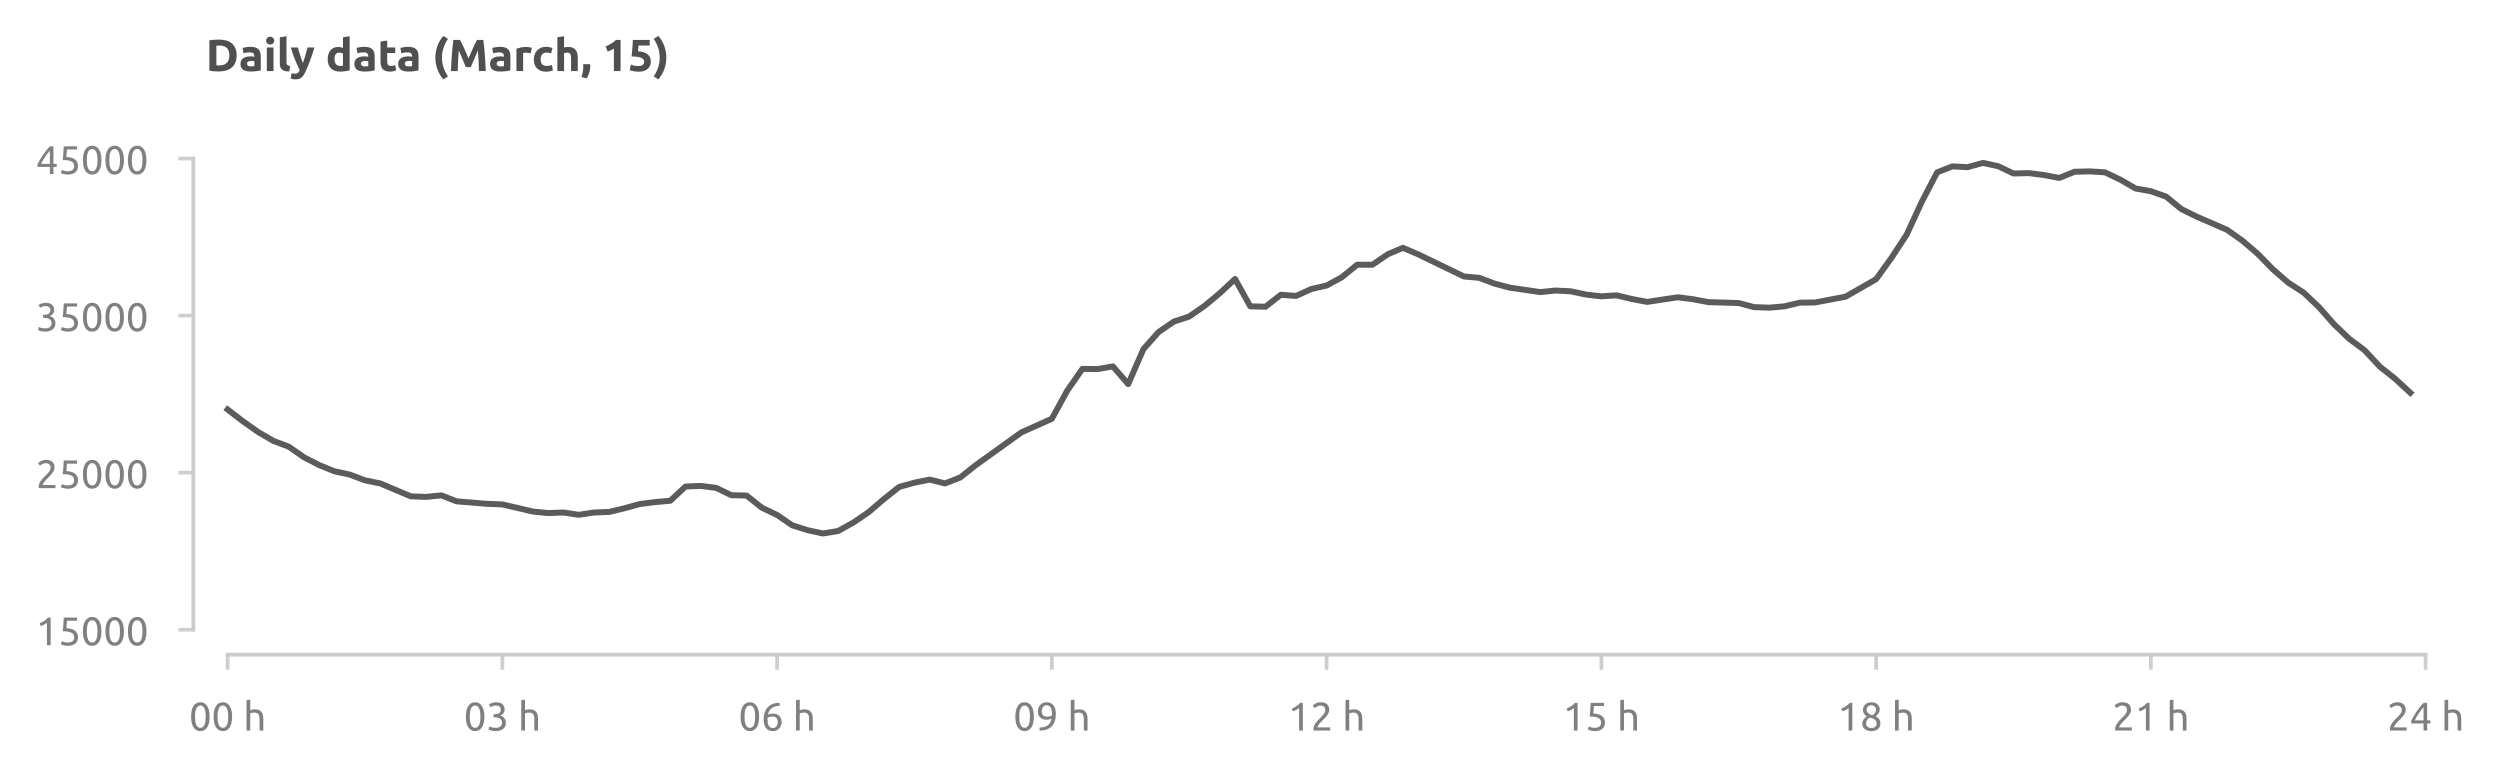
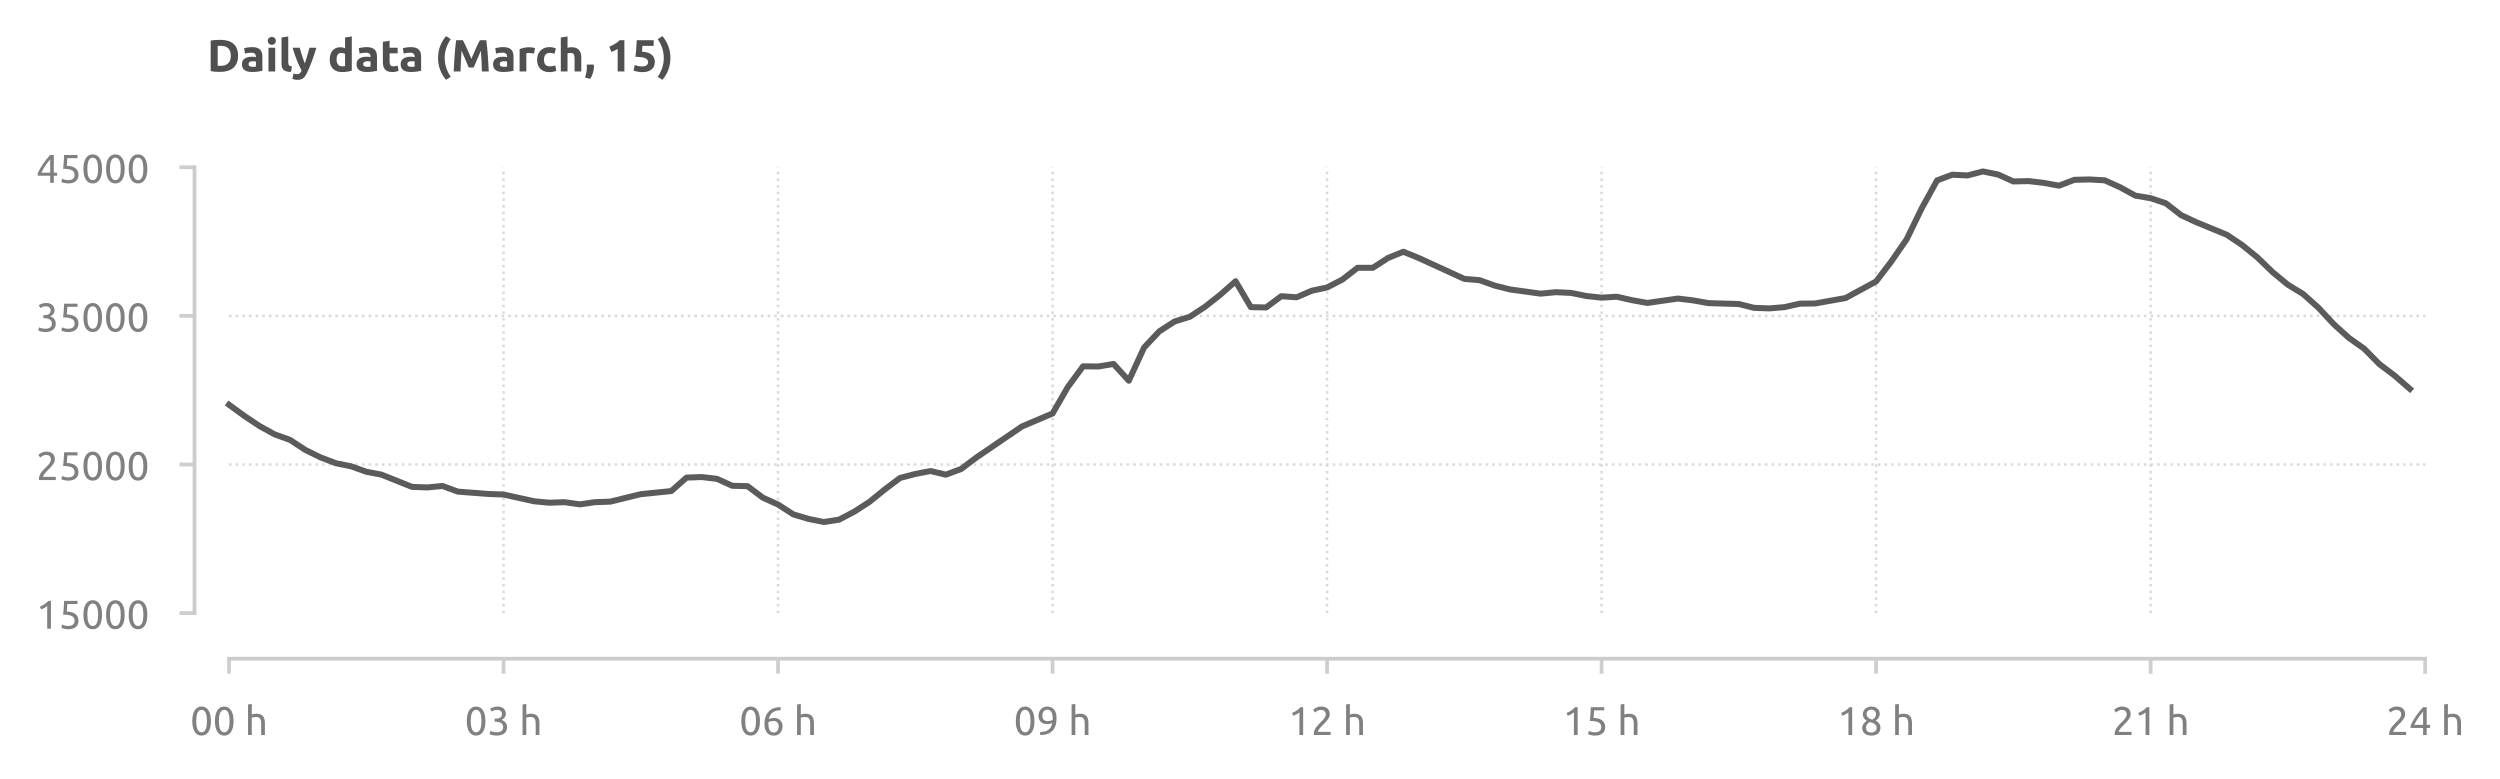
- <svg xmlns="http://www.w3.org/2000/svg" xmlns:xlink="http://www.w3.org/1999/xlink" width="501.266pt" height="155.154pt" viewBox="0 0 501.266 155.154" version="1.1">
+ <svg xmlns="http://www.w3.org/2000/svg" xmlns:xlink="http://www.w3.org/1999/xlink" width="498.206pt" height="155.154pt" viewBox="0 0 498.206 155.154" version="1.1">
  <defs>
    <style type="text/css">*{stroke-linejoin: round; stroke-linecap: butt}</style>
  </defs>
  <g id="figure_1">
    <g id="patch_1">
-       <path d="M 0 155.154  L 501.266 155.154  L 501.266 0  L 0 0  L 0 155.154  z " style="fill: none" />
+       <path d="M 0 155.154  L 498.206 155.154  L 498.206 0  L 0 0  L 0 155.154  z " style="fill: none" />
    </g>
    <g id="axes_1">
      <g id="patch_2">
        <path d="M 41.263 126.267  L 487.663 126.267  L 487.663 29.247  L 41.263 29.247  L 41.263 126.267  z " style="fill: none" />
      </g>
+       <g id="line2d_1">
+         <path d="M 100.345 122.179  L 100.345 33.335  " clip-path="url(#p2e873fddb9)" style="fill: none; stroke-dasharray: 0.5,0.825; stroke-dashoffset: 0; stroke: #d9d9d9; stroke-width: 0.5" />
+       </g>
+       <g id="line2d_2">
+         <path d="M 155.051 122.179  L 155.051 33.335  " clip-path="url(#p2e873fddb9)" style="fill: none; stroke-dasharray: 0.5,0.825; stroke-dashoffset: 0; stroke: #d9d9d9; stroke-width: 0.5" />
+       </g>
+       <g id="line2d_3">
+         <path d="M 209.757 122.179  L 209.757 33.335  " clip-path="url(#p2e873fddb9)" style="fill: none; stroke-dasharray: 0.5,0.825; stroke-dashoffset: 0; stroke: #d9d9d9; stroke-width: 0.5" />
+       </g>
+       <g id="line2d_4">
+         <path d="M 264.462 122.179  L 264.462 33.335  " clip-path="url(#p2e873fddb9)" style="fill: none; stroke-dasharray: 0.5,0.825; stroke-dashoffset: 0; stroke: #d9d9d9; stroke-width: 0.5" />
+       </g>
+       <g id="line2d_5">
+         <path d="M 319.168 122.179  L 319.168 33.335  " clip-path="url(#p2e873fddb9)" style="fill: none; stroke-dasharray: 0.5,0.825; stroke-dashoffset: 0; stroke: #d9d9d9; stroke-width: 0.5" />
+       </g>
+       <g id="line2d_6">
+         <path d="M 373.874 122.179  L 373.874 33.335  " clip-path="url(#p2e873fddb9)" style="fill: none; stroke-dasharray: 0.5,0.825; stroke-dashoffset: 0; stroke: #d9d9d9; stroke-width: 0.5" />
+       </g>
+       <g id="line2d_7">
+         <path d="M 428.58 122.179  L 428.58 33.335  " clip-path="url(#p2e873fddb9)" style="fill: none; stroke-dasharray: 0.5,0.825; stroke-dashoffset: 0; stroke: #d9d9d9; stroke-width: 0.5" />
+       </g>
+       <g id="line2d_8">
+         <path d="M 45.639 92.564  L 483.286 92.564  " clip-path="url(#p2e873fddb9)" style="fill: none; stroke-dasharray: 0.5,0.825; stroke-dashoffset: 0; stroke: #d9d9d9; stroke-width: 0.5" />
+       </g>
+       <g id="line2d_9">
+         <path d="M 45.639 62.949  L 483.286 62.949  " clip-path="url(#p2e873fddb9)" style="fill: none; stroke-dasharray: 0.5,0.825; stroke-dashoffset: 0; stroke: #d9d9d9; stroke-width: 0.5" />
+       </g>
      <g id="matplotlib.axis_1">
        <g id="xtick_1">
-           <g id="line2d_1">
+           <g id="line2d_10">
            <defs>
-               <path id="mc62de554af" d="M 0 0  L 0 3  " style="stroke: #cecece; stroke-width: 0.75" />
+               <path id="m8711b375f9" d="M 0 0  L 0 3  " style="stroke: #cecece; stroke-width: 0.75" />
            </defs>
            <g>
-               <use xlink:href="#mc62de554af" x="45.639" y="131.267" style="fill: #cecece; stroke: #cecece; stroke-width: 0.75" />
+               <use xlink:href="#m8711b375f9" x="45.639" y="131.267" style="fill: #cecece; stroke: #cecece; stroke-width: 0.75" />
            </g>
          </g>
          <g id="text_1">
            <g style="fill: #808080" transform="translate(37.91897 146.4742) scale(0.08 -0.08)">
              <defs>
                <path id="Ubuntu-30" d="M 320 2221  Q 320 3334 713 3936  Q 1107 4538 1805 4538  Q 2502 4538 2896 3936  Q 3290 3334 3290 2221  Q 3290 1107 2896 505  Q 2502 -96 1805 -96  Q 1107 -96 713 505  Q 320 1107 320 2221  z M 2662 2221  Q 2662 2586 2620 2912  Q 2579 3238 2480 3481  Q 2381 3725 2214 3869  Q 2048 4013 1805 4013  Q 1562 4013 1395 3869  Q 1229 3725 1129 3481  Q 1030 3238 988 2912  Q 947 2586 947 2221  Q 947 1856 988 1529  Q 1030 1203 1129 960  Q 1229 717 1395 573  Q 1562 429 1805 429  Q 2048 429 2214 573  Q 2381 717 2480 960  Q 2579 1203 2620 1529  Q 2662 1856 2662 2221  z " transform="scale(0.015625)" />
                <path id="Ubuntu-20" transform="scale(0.015625)" />
                <path id="Ubuntu-68" d="M 512 0  L 512 4864  L 1107 4966  L 1107 3264  Q 1274 3328 1462 3363  Q 1651 3398 1837 3398  Q 2234 3398 2496 3286  Q 2758 3174 2915 2972  Q 3072 2771 3136 2489  Q 3200 2208 3200 1869  L 3200 0  L 2605 0  L 2605 1741  Q 2605 2048 2563 2265  Q 2522 2483 2426 2617  Q 2330 2752 2170 2813  Q 2010 2874 1773 2874  Q 1677 2874 1574 2861  Q 1472 2848 1379 2832  Q 1286 2816 1212 2797  Q 1139 2778 1107 2765  L 1107 0  L 512 0  z " transform="scale(0.015625)" />
              </defs>
              <use xlink:href="#Ubuntu-30" />
              <use xlink:href="#Ubuntu-30" x="56.4" />
              <use xlink:href="#Ubuntu-20" x="112.8" />
              <use xlink:href="#Ubuntu-68" x="135.9" />
            </g>
          </g>
        </g>
        <g id="xtick_2">
-           <g id="line2d_2">
-             <g>
-               <use xlink:href="#mc62de554af" x="100.727" y="131.267" style="fill: #cecece; stroke: #cecece; stroke-width: 0.75" />
+           <g id="line2d_11">
+             <g>
+               <use xlink:href="#m8711b375f9" x="100.345" y="131.267" style="fill: #cecece; stroke: #cecece; stroke-width: 0.75" />
            </g>
          </g>
          <g id="text_2">
-             <g style="fill: #808080" transform="translate(93.00741 146.4742) scale(0.08 -0.08)">
+             <g style="fill: #808080" transform="translate(92.62485 146.4742) scale(0.08 -0.08)">
              <defs>
                <path id="Ubuntu-33" d="M 1446 435  Q 2016 435 2262 659  Q 2509 883 2509 1261  Q 2509 1504 2406 1670  Q 2304 1837 2137 1936  Q 1971 2035 1750 2076  Q 1530 2118 1299 2118  L 1146 2118  L 1146 2605  L 1357 2605  Q 1517 2605 1686 2637  Q 1856 2669 1997 2752  Q 2138 2835 2227 2979  Q 2317 3123 2317 3341  Q 2317 3520 2253 3648  Q 2189 3776 2083 3859  Q 1978 3942 1840 3977  Q 1702 4013 1549 4013  Q 1242 4013 1027 3923  Q 813 3834 666 3738  L 435 4192  Q 512 4243 630 4304  Q 749 4365 896 4416  Q 1043 4467 1212 4502  Q 1382 4538 1568 4538  Q 1920 4538 2176 4451  Q 2432 4365 2598 4208  Q 2765 4051 2848 3836  Q 2931 3622 2931 3373  Q 2931 3027 2732 2780  Q 2534 2534 2253 2406  Q 2426 2355 2586 2259  Q 2746 2163 2864 2016  Q 2982 1869 3056 1677  Q 3130 1485 3130 1248  Q 3130 960 3030 713  Q 2931 467 2723 288  Q 2515 109 2201 6  Q 1888 -96 1459 -96  Q 1293 -96 1117 -70  Q 941 -45 787 -6  Q 634 32 518 70  Q 403 109 352 134  L 467 653  Q 576 602 829 518  Q 1082 435 1446 435  z " transform="scale(0.015625)" />
              </defs>
              <use xlink:href="#Ubuntu-30" />
              <use xlink:href="#Ubuntu-33" x="56.4" />
              <use xlink:href="#Ubuntu-20" x="112.8" />
              <use xlink:href="#Ubuntu-68" x="135.9" />
            </g>
          </g>
        </g>
        <g id="xtick_3">
-           <g id="line2d_3">
-             <g>
-               <use xlink:href="#mc62de554af" x="155.816" y="131.267" style="fill: #cecece; stroke: #cecece; stroke-width: 0.75" />
+           <g id="line2d_12">
+             <g>
+               <use xlink:href="#m8711b375f9" x="155.051" y="131.267" style="fill: #cecece; stroke: #cecece; stroke-width: 0.75" />
            </g>
          </g>
          <g id="text_3">
-             <g style="fill: #808080" transform="translate(148.0959 146.4742) scale(0.08 -0.08)">
+             <g style="fill: #808080" transform="translate(147.3307 146.4742) scale(0.08 -0.08)">
              <defs>
                <path id="Ubuntu-36" d="M 403 1779  Q 403 2426 582 2922  Q 762 3418 1091 3757  Q 1421 4096 1891 4272  Q 2362 4448 2950 4454  L 2995 3955  Q 2618 3949 2307 3872  Q 1997 3795 1753 3628  Q 1510 3462 1344 3196  Q 1178 2931 1094 2541  Q 1261 2618 1469 2669  Q 1677 2720 1901 2720  Q 2278 2720 2540 2605  Q 2803 2490 2969 2301  Q 3136 2112 3209 1865  Q 3283 1619 3283 1350  Q 3283 1107 3200 851  Q 3117 595 2947 384  Q 2778 173 2515 38  Q 2253 -96 1894 -96  Q 1165 -96 784 403  Q 403 902 403 1779  z M 1837 2234  Q 1613 2234 1421 2192  Q 1229 2150 1037 2067  Q 1030 1997 1027 1923  Q 1024 1850 1024 1779  Q 1024 1498 1062 1248  Q 1101 998 1200 809  Q 1299 621 1465 509  Q 1632 397 1888 397  Q 2099 397 2246 486  Q 2394 576 2490 717  Q 2586 858 2627 1021  Q 2669 1184 2669 1338  Q 2669 1773 2461 2003  Q 2253 2234 1837 2234  z " transform="scale(0.015625)" />
              </defs>
              <use xlink:href="#Ubuntu-30" />
              <use xlink:href="#Ubuntu-36" x="56.4" />
              <use xlink:href="#Ubuntu-20" x="112.8" />
              <use xlink:href="#Ubuntu-68" x="135.9" />
            </g>
          </g>
        </g>
        <g id="xtick_4">
-           <g id="line2d_4">
-             <g>
-               <use xlink:href="#mc62de554af" x="210.904" y="131.267" style="fill: #cecece; stroke: #cecece; stroke-width: 0.75" />
+           <g id="line2d_13">
+             <g>
+               <use xlink:href="#m8711b375f9" x="209.757" y="131.267" style="fill: #cecece; stroke: #cecece; stroke-width: 0.75" />
            </g>
          </g>
          <g id="text_4">
-             <g style="fill: #808080" transform="translate(203.1843 146.4742) scale(0.08 -0.08)">
+             <g style="fill: #808080" transform="translate(202.0366 146.4742) scale(0.08 -0.08)">
              <defs>
                <path id="Ubuntu-39" d="M 3206 2662  Q 3206 1344 2550 669  Q 1894 -6 602 -13  L 582 486  Q 986 486 1309 563  Q 1632 640 1875 809  Q 2118 979 2281 1248  Q 2445 1517 2522 1907  Q 2355 1830 2144 1782  Q 1933 1734 1709 1734  Q 1331 1734 1068 1846  Q 806 1958 640 2147  Q 474 2336 400 2582  Q 326 2829 326 3098  Q 326 3334 409 3590  Q 493 3846 662 4057  Q 832 4269 1094 4403  Q 1357 4538 1715 4538  Q 2080 4538 2358 4410  Q 2637 4282 2825 4038  Q 3014 3795 3110 3446  Q 3206 3098 3206 2662  z M 1773 2221  Q 1997 2221 2195 2262  Q 2394 2304 2579 2387  Q 2586 2458 2586 2525  Q 2586 2592 2586 2662  Q 2586 2938 2547 3190  Q 2509 3443 2409 3632  Q 2310 3821 2144 3933  Q 1978 4045 1722 4045  Q 1510 4045 1363 3955  Q 1216 3866 1120 3728  Q 1024 3590 982 3427  Q 941 3264 941 3110  Q 941 2675 1149 2448  Q 1357 2221 1773 2221  z " transform="scale(0.015625)" />
              </defs>
              <use xlink:href="#Ubuntu-30" />
              <use xlink:href="#Ubuntu-39" x="56.4" />
              <use xlink:href="#Ubuntu-20" x="112.8" />
              <use xlink:href="#Ubuntu-68" x="135.9" />
            </g>
          </g>
        </g>
        <g id="xtick_5">
-           <g id="line2d_5">
-             <g>
-               <use xlink:href="#mc62de554af" x="265.993" y="131.267" style="fill: #cecece; stroke: #cecece; stroke-width: 0.75" />
+           <g id="line2d_14">
+             <g>
+               <use xlink:href="#m8711b375f9" x="264.462" y="131.267" style="fill: #cecece; stroke: #cecece; stroke-width: 0.75" />
            </g>
          </g>
          <g id="text_5">
-             <g style="fill: #808080" transform="translate(258.2727 146.4742) scale(0.08 -0.08)">
+             <g style="fill: #808080" transform="translate(256.7425 146.4742) scale(0.08 -0.08)">
              <defs>
                <path id="Ubuntu-31" d="M 595 3520  Q 960 3661 1305 3881  Q 1651 4102 1939 4435  L 2362 4435  L 2362 0  L 1766 0  L 1766 3610  Q 1690 3539 1578 3462  Q 1466 3386 1334 3315  Q 1203 3245 1059 3181  Q 915 3117 781 3072  L 595 3520  z " transform="scale(0.015625)" />
                <path id="Ubuntu-32" d="M 2989 3302  Q 2989 3072 2896 2857  Q 2803 2643 2649 2435  Q 2496 2227 2304 2025  Q 2112 1824 1920 1632  Q 1811 1523 1667 1376  Q 1523 1229 1395 1069  Q 1267 909 1180 761  Q 1094 614 1094 506  L 3136 506  L 3136 0  L 448 0  Q 442 38 442 76  Q 442 115 442 147  Q 442 448 541 707  Q 640 966 800 1196  Q 960 1427 1158 1632  Q 1357 1837 1549 2029  Q 1709 2182 1853 2332  Q 1997 2483 2109 2633  Q 2221 2784 2288 2944  Q 2355 3104 2355 3283  Q 2355 3475 2294 3609  Q 2234 3744 2131 3833  Q 2029 3923 1891 3964  Q 1754 4006 1600 4006  Q 1414 4006 1260 3955  Q 1107 3904 985 3837  Q 864 3770 781 3696  Q 698 3622 653 3584  L 358 4006  Q 416 4070 531 4163  Q 646 4256 806 4339  Q 966 4422 1164 4480  Q 1363 4538 1594 4538  Q 2291 4538 2640 4214  Q 2989 3891 2989 3302  z " transform="scale(0.015625)" />
              </defs>
              <use xlink:href="#Ubuntu-31" />
              <use xlink:href="#Ubuntu-32" x="56.4" />
              <use xlink:href="#Ubuntu-20" x="112.8" />
              <use xlink:href="#Ubuntu-68" x="135.9" />
            </g>
          </g>
        </g>
        <g id="xtick_6">
-           <g id="line2d_6">
-             <g>
-               <use xlink:href="#mc62de554af" x="321.081" y="131.267" style="fill: #cecece; stroke: #cecece; stroke-width: 0.75" />
+           <g id="line2d_15">
+             <g>
+               <use xlink:href="#m8711b375f9" x="319.168" y="131.267" style="fill: #cecece; stroke: #cecece; stroke-width: 0.75" />
            </g>
          </g>
          <g id="text_6">
-             <g style="fill: #808080" transform="translate(313.3612 146.4742) scale(0.08 -0.08)">
+             <g style="fill: #808080" transform="translate(311.4484 146.4742) scale(0.08 -0.08)">
              <defs>
                <path id="Ubuntu-35" d="M 1274 2726  Q 2240 2688 2691 2304  Q 3142 1920 3142 1261  Q 3142 966 3043 716  Q 2944 467 2742 288  Q 2541 109 2233 6  Q 1926 -96 1504 -96  Q 1338 -96 1165 -70  Q 992 -45 845 -6  Q 698 32 582 70  Q 467 109 416 134  L 531 653  Q 640 602 886 518  Q 1133 435 1491 435  Q 1779 435 1974 499  Q 2170 563 2291 672  Q 2413 781 2467 925  Q 2522 1069 2522 1229  Q 2522 1472 2438 1661  Q 2355 1850 2144 1978  Q 1933 2106 1581 2173  Q 1229 2240 691 2240  Q 730 2554 752 2829  Q 774 3104 793 3366  Q 813 3629 825 3888  Q 838 4147 851 4435  L 2989 4435  L 2989 3930  L 1370 3930  Q 1363 3834 1350 3670  Q 1338 3507 1325 3331  Q 1312 3155 1299 2988  Q 1286 2822 1274 2726  z " transform="scale(0.015625)" />
              </defs>
              <use xlink:href="#Ubuntu-31" />
              <use xlink:href="#Ubuntu-35" x="56.4" />
              <use xlink:href="#Ubuntu-20" x="112.8" />
              <use xlink:href="#Ubuntu-68" x="135.9" />
            </g>
          </g>
        </g>
        <g id="xtick_7">
-           <g id="line2d_7">
-             <g>
-               <use xlink:href="#mc62de554af" x="376.17" y="131.267" style="fill: #cecece; stroke: #cecece; stroke-width: 0.75" />
+           <g id="line2d_16">
+             <g>
+               <use xlink:href="#m8711b375f9" x="373.874" y="131.267" style="fill: #cecece; stroke: #cecece; stroke-width: 0.75" />
            </g>
          </g>
          <g id="text_7">
-             <g style="fill: #808080" transform="translate(368.4496 146.4742) scale(0.08 -0.08)">
+             <g style="fill: #808080" transform="translate(366.1543 146.4742) scale(0.08 -0.08)">
              <defs>
                <path id="Ubuntu-38" d="M 3258 1152  Q 3258 883 3165 656  Q 3072 429 2889 259  Q 2707 90 2432 -3  Q 2157 -96 1798 -96  Q 1382 -96 1104 22  Q 826 141 659 320  Q 493 499 422 713  Q 352 928 352 1120  Q 352 1306 413 1475  Q 474 1645 573 1792  Q 672 1939 803 2057  Q 934 2176 1082 2266  Q 454 2624 454 3322  Q 454 3565 550 3785  Q 646 4006 822 4172  Q 998 4339 1248 4438  Q 1498 4538 1805 4538  Q 2163 4538 2419 4429  Q 2675 4320 2838 4150  Q 3002 3981 3075 3776  Q 3149 3571 3149 3379  Q 3149 3194 3094 3030  Q 3040 2867 2947 2726  Q 2854 2586 2736 2477  Q 2618 2368 2490 2285  Q 3245 1926 3258 1152  z M 954 1114  Q 954 998 995 873  Q 1037 749 1139 643  Q 1242 538 1402 467  Q 1562 397 1805 397  Q 2022 397 2185 461  Q 2349 525 2451 624  Q 2554 723 2605 851  Q 2656 979 2656 1114  Q 2656 1318 2579 1472  Q 2502 1626 2358 1741  Q 2214 1856 2012 1936  Q 1811 2016 1555 2074  Q 1267 1914 1110 1677  Q 954 1440 954 1114  z M 2554 3386  Q 2554 3482 2512 3597  Q 2470 3712 2380 3811  Q 2291 3910 2150 3977  Q 2010 4045 1805 4045  Q 1600 4045 1456 3981  Q 1312 3917 1222 3817  Q 1133 3718 1091 3600  Q 1050 3482 1050 3366  Q 1050 3226 1101 3085  Q 1152 2944 1261 2822  Q 1370 2701 1546 2605  Q 1722 2509 1965 2451  Q 2234 2611 2394 2825  Q 2554 3040 2554 3386  z " transform="scale(0.015625)" />
              </defs>
              <use xlink:href="#Ubuntu-31" />
              <use xlink:href="#Ubuntu-38" x="56.4" />
              <use xlink:href="#Ubuntu-20" x="112.8" />
              <use xlink:href="#Ubuntu-68" x="135.9" />
            </g>
          </g>
        </g>
        <g id="xtick_8">
-           <g id="line2d_8">
-             <g>
-               <use xlink:href="#mc62de554af" x="431.258" y="131.267" style="fill: #cecece; stroke: #cecece; stroke-width: 0.75" />
+           <g id="line2d_17">
+             <g>
+               <use xlink:href="#m8711b375f9" x="428.58" y="131.267" style="fill: #cecece; stroke: #cecece; stroke-width: 0.75" />
            </g>
          </g>
          <g id="text_8">
-             <g style="fill: #808080" transform="translate(423.5381 146.4742) scale(0.08 -0.08)">
+             <g style="fill: #808080" transform="translate(420.8601 146.4742) scale(0.08 -0.08)">
              <use xlink:href="#Ubuntu-32" />
              <use xlink:href="#Ubuntu-31" x="56.4" />
              <use xlink:href="#Ubuntu-20" x="112.8" />
              <use xlink:href="#Ubuntu-68" x="135.9" />
            </g>
          </g>
        </g>
        <g id="xtick_9">
-           <g id="line2d_9">
-             <g>
-               <use xlink:href="#mc62de554af" x="486.346" y="131.267" style="fill: #cecece; stroke: #cecece; stroke-width: 0.75" />
+           <g id="line2d_18">
+             <g>
+               <use xlink:href="#m8711b375f9" x="483.286" y="131.267" style="fill: #cecece; stroke: #cecece; stroke-width: 0.75" />
            </g>
          </g>
          <g id="text_9">
-             <g style="fill: #808080" transform="translate(478.6265 146.4742) scale(0.08 -0.08)">
+             <g style="fill: #808080" transform="translate(475.566 146.4742) scale(0.08 -0.08)">
              <defs>
                <path id="Ubuntu-34" d="M 256 1536  Q 378 1818 589 2192  Q 800 2566 1065 2963  Q 1331 3360 1635 3744  Q 1939 4128 2246 4435  L 2816 4435  L 2816 1619  L 3341 1619  L 3341 1133  L 2816 1133  L 2816 0  L 2240 0  L 2240 1133  L 256 1133  L 256 1536  z M 2240 3731  Q 2048 3526 1853 3273  Q 1658 3021 1472 2745  Q 1286 2470 1123 2182  Q 960 1894 832 1619  L 2240 1619  L 2240 3731  z " transform="scale(0.015625)" />
              </defs>
              <use xlink:href="#Ubuntu-32" />
              <use xlink:href="#Ubuntu-34" x="56.4" />
              <use xlink:href="#Ubuntu-20" x="112.8" />
              <use xlink:href="#Ubuntu-68" x="135.9" />
            </g>
          </g>
        </g>
      </g>
      <g id="matplotlib.axis_2">
        <g id="ytick_1">
-           <g id="line2d_10">
+           <g id="line2d_19">
            <defs>
-               <path id="m58b998ecd2" d="M 0 0  L -3 0  " style="stroke: #cecece; stroke-width: 0.75" />
+               <path id="m08b79431e7" d="M 0 0  L -3 0  " style="stroke: #cecece; stroke-width: 0.75" />
            </defs>
            <g>
-               <use xlink:href="#m58b998ecd2" x="38.763" y="126.267" style="fill: #cecece; stroke: #cecece; stroke-width: 0.75" />
+               <use xlink:href="#m08b79431e7" x="38.763" y="122.179" style="fill: #cecece; stroke: #cecece; stroke-width: 0.75" />
            </g>
          </g>
          <g id="text_10">
-             <g style="fill: #808080" transform="translate(7.2 129.3705) scale(0.08 -0.08)">
+             <g style="fill: #808080" transform="translate(7.2 125.2826) scale(0.08 -0.08)">
              <use xlink:href="#Ubuntu-31" />
              <use xlink:href="#Ubuntu-35" x="56.4" />
              <use xlink:href="#Ubuntu-30" x="112.8" />
              <use xlink:href="#Ubuntu-30" x="169.2" />
              <use xlink:href="#Ubuntu-30" x="225.6" />
            </g>
          </g>
        </g>
        <g id="ytick_2">
-           <g id="line2d_11">
-             <g>
-               <use xlink:href="#m58b998ecd2" x="38.763" y="94.772" style="fill: #cecece; stroke: #cecece; stroke-width: 0.75" />
+           <g id="line2d_20">
+             <g>
+               <use xlink:href="#m08b79431e7" x="38.763" y="92.564" style="fill: #cecece; stroke: #cecece; stroke-width: 0.75" />
            </g>
          </g>
          <g id="text_11">
-             <g style="fill: #808080" transform="translate(7.2 97.87571) scale(0.08 -0.08)">
+             <g style="fill: #808080" transform="translate(7.2 95.66786) scale(0.08 -0.08)">
              <use xlink:href="#Ubuntu-32" />
              <use xlink:href="#Ubuntu-35" x="56.4" />
              <use xlink:href="#Ubuntu-30" x="112.8" />
              <use xlink:href="#Ubuntu-30" x="169.2" />
              <use xlink:href="#Ubuntu-30" x="225.6" />
            </g>
          </g>
        </g>
        <g id="ytick_3">
-           <g id="line2d_12">
-             <g>
-               <use xlink:href="#m58b998ecd2" x="38.763" y="63.277" style="fill: #cecece; stroke: #cecece; stroke-width: 0.75" />
+           <g id="line2d_21">
+             <g>
+               <use xlink:href="#m08b79431e7" x="38.763" y="62.949" style="fill: #cecece; stroke: #cecece; stroke-width: 0.75" />
            </g>
          </g>
          <g id="text_12">
-             <g style="fill: #808080" transform="translate(7.2 66.38096) scale(0.08 -0.08)">
+             <g style="fill: #808080" transform="translate(7.2 66.05308) scale(0.08 -0.08)">
              <use xlink:href="#Ubuntu-33" />
              <use xlink:href="#Ubuntu-35" x="56.4" />
              <use xlink:href="#Ubuntu-30" x="112.8" />
              <use xlink:href="#Ubuntu-30" x="169.2" />
              <use xlink:href="#Ubuntu-30" x="225.6" />
            </g>
          </g>
        </g>
        <g id="ytick_4">
-           <g id="line2d_13">
-             <g>
-               <use xlink:href="#m58b998ecd2" x="38.763" y="31.782" style="fill: #cecece; stroke: #cecece; stroke-width: 0.75" />
+           <g id="line2d_22">
+             <g>
+               <use xlink:href="#m08b79431e7" x="38.763" y="33.335" style="fill: #cecece; stroke: #cecece; stroke-width: 0.75" />
            </g>
          </g>
          <g id="text_13">
-             <g style="fill: #808080" transform="translate(7.2 34.88621) scale(0.08 -0.08)">
+             <g style="fill: #808080" transform="translate(7.2 36.4383) scale(0.08 -0.08)">
              <use xlink:href="#Ubuntu-34" />
              <use xlink:href="#Ubuntu-35" x="56.4" />
              <use xlink:href="#Ubuntu-30" x="112.8" />
              <use xlink:href="#Ubuntu-30" x="169.2" />
              <use xlink:href="#Ubuntu-30" x="225.6" />
            </g>
          </g>
        </g>
      </g>
-       <g id="line2d_14">
-         <path d="M 45.639 82.109  L 48.699 84.464  L 51.76 86.625  L 54.82 88.401  L 57.881 89.559  L 60.941 91.681  L 64.002 93.264  L 67.062 94.499  L 70.123 95.155  L 73.183 96.313  L 76.244 96.931  L 82.365 99.517  L 85.425 99.633  L 88.486 99.324  L 91.546 100.52  L 97.667 101.022  L 100.727 101.138  L 106.848 102.566  L 109.909 102.875  L 112.969 102.759  L 116.03 103.222  L 119.09 102.759  L 122.151 102.643  L 125.211 101.91  L 128.272 101.061  L 131.332 100.675  L 134.393 100.405  L 137.453 97.548  L 140.514 97.433  L 143.574 97.819  L 146.634 99.285  L 149.695 99.362  L 152.755 101.794  L 155.816 103.261  L 158.876 105.345  L 161.937 106.31  L 164.997 106.966  L 168.058 106.464  L 171.118 104.766  L 174.179 102.682  L 177.239 100.057  L 180.3 97.626  L 183.36 96.776  L 186.421 96.159  L 189.481 96.931  L 192.541 95.734  L 195.602 93.303  L 204.783 86.702  L 210.904 83.962  L 213.965 78.365  L 217.025 73.965  L 220.086 74.004  L 223.146 73.463  L 226.207 77.014  L 229.267 69.989  L 232.328 66.554  L 235.388 64.47  L 238.449 63.466  L 241.509 61.344  L 244.569 58.796  L 247.63 55.94  L 250.69 61.421  L 253.751 61.498  L 256.811 59.105  L 259.872 59.336  L 262.932 57.947  L 265.993 57.252  L 269.053 55.592  L 272.114 53.084  L 275.174 53.084  L 278.235 50.999  L 281.295 49.687  L 284.356 50.999  L 293.537 55.438  L 296.597 55.708  L 299.658 56.866  L 302.718 57.677  L 308.839 58.565  L 311.9 58.256  L 314.96 58.41  L 318.021 59.066  L 321.081 59.414  L 324.142 59.221  L 327.202 59.954  L 330.263 60.533  L 336.384 59.607  L 339.444 59.993  L 342.504 60.572  L 348.625 60.765  L 351.686 61.575  L 354.746 61.691  L 357.807 61.421  L 360.867 60.687  L 363.928 60.649  L 370.049 59.491  L 376.17 55.978  L 379.23 51.733  L 382.291 47.062  L 385.351 40.424  L 388.411 34.557  L 391.472 33.36  L 394.532 33.515  L 397.593 32.665  L 400.653 33.322  L 403.714 34.788  L 406.774 34.711  L 409.835 35.097  L 412.895 35.676  L 415.956 34.441  L 419.016 34.364  L 422.077 34.557  L 425.137 36.023  L 428.198 37.799  L 431.258 38.339  L 434.319 39.42  L 437.379 41.929  L 440.439 43.434  L 446.56 46.097  L 449.621 48.259  L 452.681 50.884  L 455.742 54.01  L 458.802 56.673  L 461.863 58.642  L 464.923 61.537  L 467.984 65.01  L 471.044 67.944  L 474.105 70.221  L 477.165 73.502  L 480.226 75.934  L 483.286 78.751  L 483.286 78.751  " clip-path="url(#pb2dd5c9160)" style="fill: none; stroke: #5b5b5b; stroke-width: 1.2; stroke-linecap: square" />
+       <g id="line2d_23">
+         <path d="M 45.639 80.657  L 48.678 82.871  L 51.717 84.904  L 54.757 86.573  L 57.796 87.662  L 60.835 89.658  L 63.874 91.146  L 66.913 92.308  L 69.953 92.925  L 72.992 94.013  L 76.031 94.594  L 82.11 97.026  L 85.149 97.135  L 88.188 96.844  L 91.227 97.969  L 97.306 98.441  L 100.345 98.55  L 106.423 99.893  L 109.463 100.183  L 112.502 100.074  L 115.541 100.51  L 118.58 100.074  L 121.619 99.966  L 127.698 98.477  L 133.776 97.86  L 136.815 95.175  L 139.855 95.066  L 142.894 95.429  L 145.933 96.808  L 148.972 96.881  L 152.012 99.167  L 155.051 100.546  L 158.09 102.506  L 161.129 103.413  L 164.168 104.03  L 167.208 103.559  L 170.247 101.962  L 173.286 100.002  L 176.325 97.534  L 179.364 95.247  L 182.404 94.449  L 185.443 93.868  L 188.482 94.594  L 191.521 93.469  L 194.561 91.182  L 203.678 84.976  L 209.757 82.399  L 212.796 77.137  L 215.835 72.999  L 218.874 73.035  L 221.913 72.527  L 224.953 75.866  L 227.992 69.261  L 231.031 66.031  L 234.07 64.071  L 237.11 63.127  L 240.149 61.131  L 243.188 58.736  L 246.227 56.05  L 249.266 61.204  L 252.306 61.276  L 255.345 59.026  L 258.384 59.244  L 261.423 57.937  L 264.462 57.284  L 267.502 55.723  L 270.541 53.364  L 273.58 53.364  L 276.619 51.404  L 279.659 50.17  L 282.698 51.404  L 291.815 55.578  L 294.855 55.832  L 297.894 56.921  L 300.933 57.683  L 307.012 58.518  L 310.051 58.228  L 313.09 58.373  L 316.129 58.99  L 319.168 59.316  L 322.208 59.135  L 325.247 59.825  L 328.286 60.369  L 334.364 59.498  L 337.404 59.861  L 340.443 60.405  L 346.521 60.587  L 349.561 61.349  L 352.6 61.458  L 355.639 61.204  L 358.678 60.514  L 361.717 60.478  L 367.796 59.389  L 373.874 56.086  L 376.913 52.094  L 379.953 47.702  L 382.992 41.46  L 386.031 35.943  L 389.07 34.818  L 392.11 34.963  L 395.149 34.165  L 398.188 34.782  L 401.227 36.161  L 404.266 36.088  L 407.306 36.451  L 410.345 36.996  L 413.384 35.834  L 416.423 35.762  L 419.462 35.943  L 422.502 37.322  L 425.541 38.992  L 428.58 39.5  L 431.619 40.516  L 434.659 42.875  L 437.698 44.291  L 443.776 46.795  L 446.815 48.827  L 449.855 51.295  L 452.894 54.235  L 455.933 56.74  L 458.972 58.591  L 462.012 61.313  L 465.051 64.579  L 468.09 67.337  L 471.129 69.479  L 474.168 72.564  L 477.208 74.85  L 480.247 77.5  L 480.247 77.5  " clip-path="url(#p2e873fddb9)" style="fill: none; stroke: #5b5b5b; stroke-width: 1.2; stroke-linecap: square" />
      </g>
      <g id="patch_3">
-         <path d="M 38.763 126.267  L 38.763 31.782  " style="fill: none; stroke: #cccccc; stroke-width: 0.75; stroke-linejoin: miter; stroke-linecap: square" />
+         <path d="M 38.763 122.179  L 38.763 33.335  " style="fill: none; stroke: #cccccc; stroke-width: 0.75; stroke-linejoin: miter; stroke-linecap: square" />
      </g>
      <g id="patch_4">
-         <path d="M 45.639 131.267  L 486.346 131.267  " style="fill: none; stroke: #cccccc; stroke-width: 0.75; stroke-linejoin: miter; stroke-linecap: square" />
+         <path d="M 45.639 131.267  L 483.286 131.267  " style="fill: none; stroke: #cccccc; stroke-width: 0.75; stroke-linejoin: miter; stroke-linecap: square" />
      </g>
      <g id="text_14">
        <g style="fill: #505050" transform="translate(41.2625 14.24672) scale(0.09 -0.09)">
          <defs>
            <path id="Ubuntu-Bold-44" d="M 1510 813  Q 1581 806 1673 803  Q 1766 800 1894 800  Q 2643 800 3004 1177  Q 3366 1555 3366 2221  Q 3366 2918 3020 3276  Q 2675 3635 1926 3635  Q 1824 3635 1715 3632  Q 1606 3629 1510 3616  L 1510 813  z M 4397 2221  Q 4397 1645 4217 1216  Q 4038 787 3708 505  Q 3379 224 2905 83  Q 2432 -58 1843 -58  Q 1574 -58 1216 -35  Q 858 -13 512 58  L 512 4378  Q 858 4442 1232 4464  Q 1606 4486 1875 4486  Q 2445 4486 2909 4358  Q 3373 4230 3705 3955  Q 4038 3680 4217 3251  Q 4397 2822 4397 2221  z " transform="scale(0.015625)" />
            <path id="Ubuntu-Bold-61" d="M 1734 666  Q 1875 666 2003 672  Q 2131 678 2208 691  L 2208 1414  Q 2150 1427 2035 1440  Q 1920 1453 1824 1453  Q 1690 1453 1571 1437  Q 1453 1421 1363 1376  Q 1274 1331 1222 1254  Q 1171 1178 1171 1062  Q 1171 838 1321 752  Q 1472 666 1734 666  z M 1658 3456  Q 2080 3456 2361 3360  Q 2643 3264 2812 3085  Q 2982 2906 3052 2650  Q 3123 2394 3123 2080  L 3123 96  Q 2918 51 2553 -9  Q 2189 -70 1670 -70  Q 1344 -70 1078 -12  Q 813 45 621 176  Q 429 307 326 518  Q 224 730 224 1037  Q 224 1331 342 1536  Q 461 1741 659 1862  Q 858 1984 1114 2038  Q 1370 2093 1645 2093  Q 1830 2093 1974 2077  Q 2118 2061 2208 2035  L 2208 2125  Q 2208 2368 2061 2515  Q 1914 2662 1549 2662  Q 1306 2662 1069 2627  Q 832 2592 659 2528  L 538 3296  Q 621 3322 745 3350  Q 870 3379 1017 3401  Q 1165 3424 1328 3440  Q 1491 3456 1658 3456  z " transform="scale(0.015625)" />
            <path id="Ubuntu-Bold-69" d="M 1402 0  L 448 0  L 448 3366  L 1402 3366  L 1402 0  z M 1491 4339  Q 1491 4077 1321 3926  Q 1152 3776 922 3776  Q 691 3776 521 3926  Q 352 4077 352 4339  Q 352 4602 521 4752  Q 691 4902 922 4902  Q 1152 4902 1321 4752  Q 1491 4602 1491 4339  z " transform="scale(0.015625)" />
            <path id="Ubuntu-Bold-6c" d="M 1792 -64  Q 1376 -58 1117 25  Q 858 109 707 259  Q 557 410 502 624  Q 448 838 448 1107  L 448 4813  L 1402 4966  L 1402 1299  Q 1402 1171 1421 1068  Q 1440 966 1494 896  Q 1549 826 1651 781  Q 1754 736 1926 723  L 1792 -64  z " transform="scale(0.015625)" />
            <path id="Ubuntu-Bold-79" d="M 3437 3366  Q 3149 2394 2835 1542  Q 2522 691 2150 -109  Q 2016 -397 1881 -598  Q 1747 -800 1587 -931  Q 1427 -1062 1225 -1123  Q 1024 -1184 755 -1184  Q 531 -1184 342 -1142  Q 154 -1101 32 -1050  L 198 -288  Q 346 -339 461 -358  Q 576 -378 704 -378  Q 960 -378 1097 -240  Q 1235 -102 1331 141  Q 1005 781 678 1577  Q 352 2374 64 3366  L 1075 3366  Q 1139 3117 1225 2825  Q 1312 2534 1408 2236  Q 1504 1939 1603 1657  Q 1702 1376 1792 1146  Q 1875 1376 1964 1657  Q 2054 1939 2140 2236  Q 2227 2534 2307 2825  Q 2387 3117 2451 3366  L 3437 3366  z " transform="scale(0.015625)" />
            <path id="Ubuntu-Bold-20" transform="scale(0.015625)" />
            <path id="Ubuntu-Bold-64" d="M 1261 1709  Q 1261 1267 1459 998  Q 1658 730 2048 730  Q 2176 730 2285 739  Q 2394 749 2464 762  L 2464 2496  Q 2374 2554 2230 2592  Q 2086 2630 1939 2630  Q 1261 2630 1261 1709  z M 3418 109  Q 3290 70 3123 35  Q 2957 0 2774 -25  Q 2592 -51 2403 -67  Q 2214 -83 2042 -83  Q 1626 -83 1299 38  Q 973 160 749 387  Q 525 614 406 937  Q 288 1261 288 1664  Q 288 2074 390 2403  Q 493 2733 685 2963  Q 877 3194 1155 3315  Q 1434 3437 1792 3437  Q 1990 3437 2147 3398  Q 2304 3360 2464 3290  L 2464 4813  L 3418 4966  L 3418 109  z " transform="scale(0.015625)" />
            <path id="Ubuntu-Bold-74" d="M 416 4205  L 1370 4358  L 1370 3366  L 2515 3366  L 2515 2573  L 1370 2573  L 1370 1389  Q 1370 1088 1475 909  Q 1581 730 1901 730  Q 2054 730 2217 758  Q 2381 787 2515 838  L 2650 96  Q 2477 26 2265 -25  Q 2054 -77 1747 -77  Q 1357 -77 1101 28  Q 845 134 691 323  Q 538 512 477 781  Q 416 1050 416 1376  L 416 4205  z " transform="scale(0.015625)" />
            <path id="Ubuntu-Bold-28" d="M 1389 1914  Q 1389 1158 1625 473  Q 1862 -211 2246 -755  L 1581 -1184  Q 1037 -550 742 237  Q 448 1024 448 1914  Q 448 2803 742 3590  Q 1037 4378 1581 5011  L 2246 4582  Q 1862 4038 1625 3353  Q 1389 2669 1389 1914  z " transform="scale(0.015625)" />
            <path id="Ubuntu-Bold-4d" d="M 1690 4435  Q 1805 4224 1955 3913  Q 2106 3603 2269 3241  Q 2432 2880 2592 2502  Q 2752 2125 2893 1792  Q 3034 2125 3194 2502  Q 3354 2880 3517 3241  Q 3680 3603 3830 3913  Q 3981 4224 4096 4435  L 5005 4435  Q 5069 3994 5123 3446  Q 5178 2899 5219 2307  Q 5261 1715 5296 1120  Q 5331 525 5357 0  L 4384 0  Q 4365 646 4333 1408  Q 4301 2170 4237 2944  Q 4122 2675 3981 2348  Q 3840 2022 3702 1696  Q 3565 1370 3437 1072  Q 3309 774 3219 563  L 2522 563  Q 2432 774 2304 1072  Q 2176 1370 2038 1696  Q 1901 2022 1760 2348  Q 1619 2675 1504 2944  Q 1440 2170 1408 1408  Q 1376 646 1357 0  L 384 0  Q 410 525 445 1120  Q 480 1715 521 2307  Q 563 2899 617 3446  Q 672 3994 736 4435  L 1690 4435  z " transform="scale(0.015625)" />
            <path id="Ubuntu-Bold-72" d="M 2477 2522  Q 2349 2554 2176 2589  Q 2003 2624 1805 2624  Q 1715 2624 1590 2608  Q 1466 2592 1402 2573  L 1402 0  L 448 0  L 448 3187  Q 704 3277 1053 3357  Q 1402 3437 1830 3437  Q 1907 3437 2016 3427  Q 2125 3418 2233 3402  Q 2342 3386 2451 3363  Q 2560 3341 2637 3309  L 2477 2522  z " transform="scale(0.015625)" />
            <path id="Ubuntu-Bold-63" d="M 288 1683  Q 288 2048 406 2371  Q 525 2694 749 2934  Q 973 3174 1293 3315  Q 1613 3456 2022 3456  Q 2291 3456 2515 3408  Q 2739 3360 2950 3270  L 2752 2509  Q 2618 2560 2458 2598  Q 2298 2637 2099 2637  Q 1677 2637 1469 2374  Q 1261 2112 1261 1683  Q 1261 1229 1456 979  Q 1651 730 2138 730  Q 2310 730 2508 762  Q 2707 794 2874 864  L 3008 83  Q 2842 13 2592 -38  Q 2342 -90 2042 -90  Q 1581 -90 1248 48  Q 915 186 700 422  Q 486 659 387 982  Q 288 1306 288 1683  z " transform="scale(0.015625)" />
            <path id="Ubuntu-Bold-68" d="M 448 0  L 448 4813  L 1402 4966  L 1402 3354  Q 1498 3386 1648 3414  Q 1798 3443 1939 3443  Q 2349 3443 2621 3331  Q 2893 3219 3056 3014  Q 3219 2810 3286 2528  Q 3354 2246 3354 1901  L 3354 0  L 2400 0  L 2400 1786  Q 2400 2246 2281 2438  Q 2163 2630 1843 2630  Q 1715 2630 1603 2608  Q 1491 2586 1402 2560  L 1402 0  L 448 0  z " transform="scale(0.015625)" />
            <path id="Ubuntu-Bold-2c" d="M 1350 973  Q 1363 819 1366 755  Q 1370 691 1370 646  Q 1370 454 1334 240  Q 1299 26 1235 -192  Q 1171 -410 1075 -627  Q 979 -845 858 -1043  L 109 -858  Q 256 -435 313 -64  Q 371 307 371 550  Q 371 589 368 649  Q 365 710 361 774  Q 358 838 355 896  Q 352 954 352 973  L 1350 973  z " transform="scale(0.015625)" />
            <path id="Ubuntu-Bold-31" d="M 448 3514  Q 634 3590 835 3689  Q 1037 3789 1229 3907  Q 1421 4026 1597 4157  Q 1773 4288 1914 4435  L 2579 4435  L 2579 0  L 1626 0  L 1626 3194  Q 1434 3066 1197 2960  Q 960 2854 736 2778  L 448 3514  z " transform="scale(0.015625)" />
            <path id="Ubuntu-Bold-35" d="M 2304 1306  Q 2304 1491 2221 1635  Q 2138 1779 1933 1875  Q 1728 1971 1382 2022  Q 1037 2074 512 2074  Q 582 2669 627 3283  Q 672 3898 698 4435  L 3098 4435  L 3098 3635  L 1498 3635  Q 1485 3405 1469 3190  Q 1453 2976 1434 2816  Q 2368 2752 2813 2377  Q 3258 2003 3258 1338  Q 3258 1030 3149 768  Q 3040 506 2822 314  Q 2605 122 2275 13  Q 1946 -96 1504 -96  Q 1331 -96 1142 -73  Q 954 -51 778 -16  Q 602 19 461 57  Q 320 96 243 134  L 416 922  Q 576 851 838 784  Q 1101 717 1466 717  Q 1907 717 2105 893  Q 2304 1069 2304 1306  z " transform="scale(0.015625)" />
            <path id="Ubuntu-Bold-29" d="M 890 1914  Q 890 2669 653 3353  Q 416 4038 32 4582  L 698 5011  Q 1242 4378 1536 3590  Q 1830 2803 1830 1914  Q 1830 1024 1536 237  Q 1242 -550 698 -1184  L 32 -755  Q 416 -211 653 473  Q 890 1158 890 1914  z " transform="scale(0.015625)" />
          </defs>
          <use xlink:href="#Ubuntu-Bold-44" />
          <use xlink:href="#Ubuntu-Bold-61" x="73.7" />
          <use xlink:href="#Ubuntu-Bold-69" x="129" />
          <use xlink:href="#Ubuntu-Bold-6c" x="157.9" />
          <use xlink:href="#Ubuntu-Bold-79" x="188.375" />
          <use xlink:href="#Ubuntu-Bold-20" x="243.075" />
          <use xlink:href="#Ubuntu-Bold-64" x="267.075" />
          <use xlink:href="#Ubuntu-Bold-61" x="327.475" />
          <use xlink:href="#Ubuntu-Bold-74" x="382.775" />
          <use xlink:href="#Ubuntu-Bold-61" x="425.175" />
          <use xlink:href="#Ubuntu-Bold-20" x="480.475" />
          <use xlink:href="#Ubuntu-Bold-28" x="504.475" />
          <use xlink:href="#Ubuntu-Bold-4d" x="540.075" />
          <use xlink:href="#Ubuntu-Bold-61" x="629.775" />
          <use xlink:href="#Ubuntu-Bold-72" x="685.075" />
          <use xlink:href="#Ubuntu-Bold-63" x="726.275" />
          <use xlink:href="#Ubuntu-Bold-68" x="776.275" />
          <use xlink:href="#Ubuntu-Bold-2c" x="835.175" />
          <use xlink:href="#Ubuntu-Bold-20" x="859.775" />
          <use xlink:href="#Ubuntu-Bold-31" x="883.775" />
          <use xlink:href="#Ubuntu-Bold-35" x="940.575" />
          <use xlink:href="#Ubuntu-Bold-29" x="997.375" />
        </g>
      </g>
    </g>
  </g>
  <defs>
-     <clipPath id="pb2dd5c9160">
+     <clipPath id="p2e873fddb9">
      <rect x="41.263" y="29.247" width="446.4" height="97.02" />
    </clipPath>
  </defs>
</svg>
